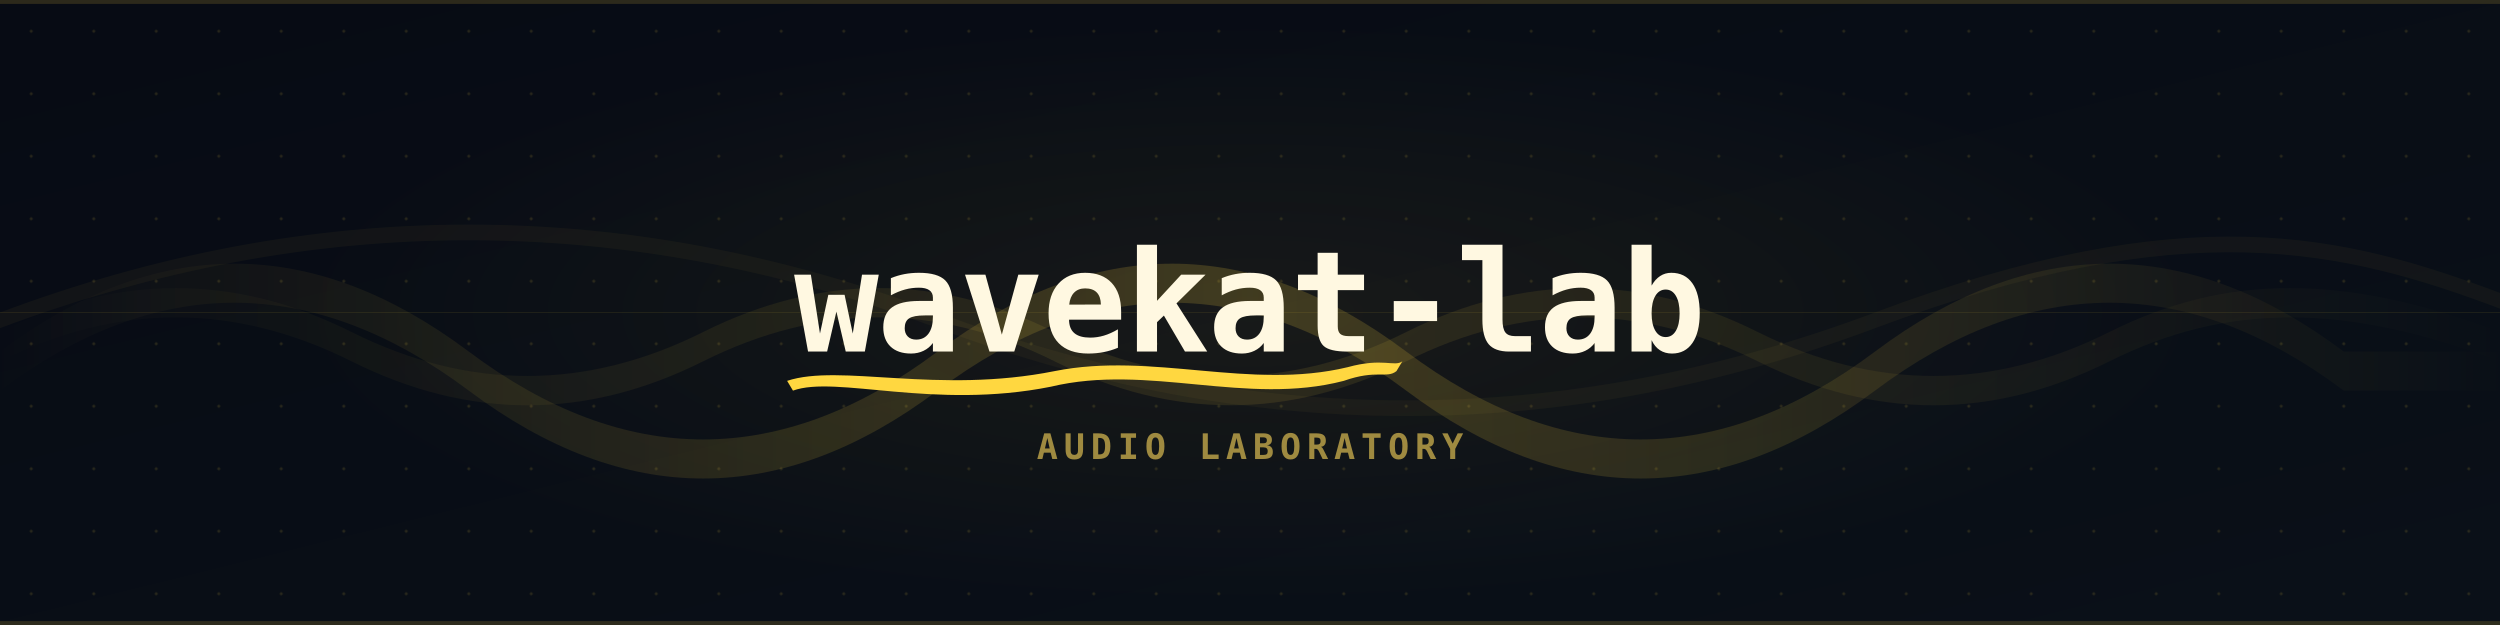
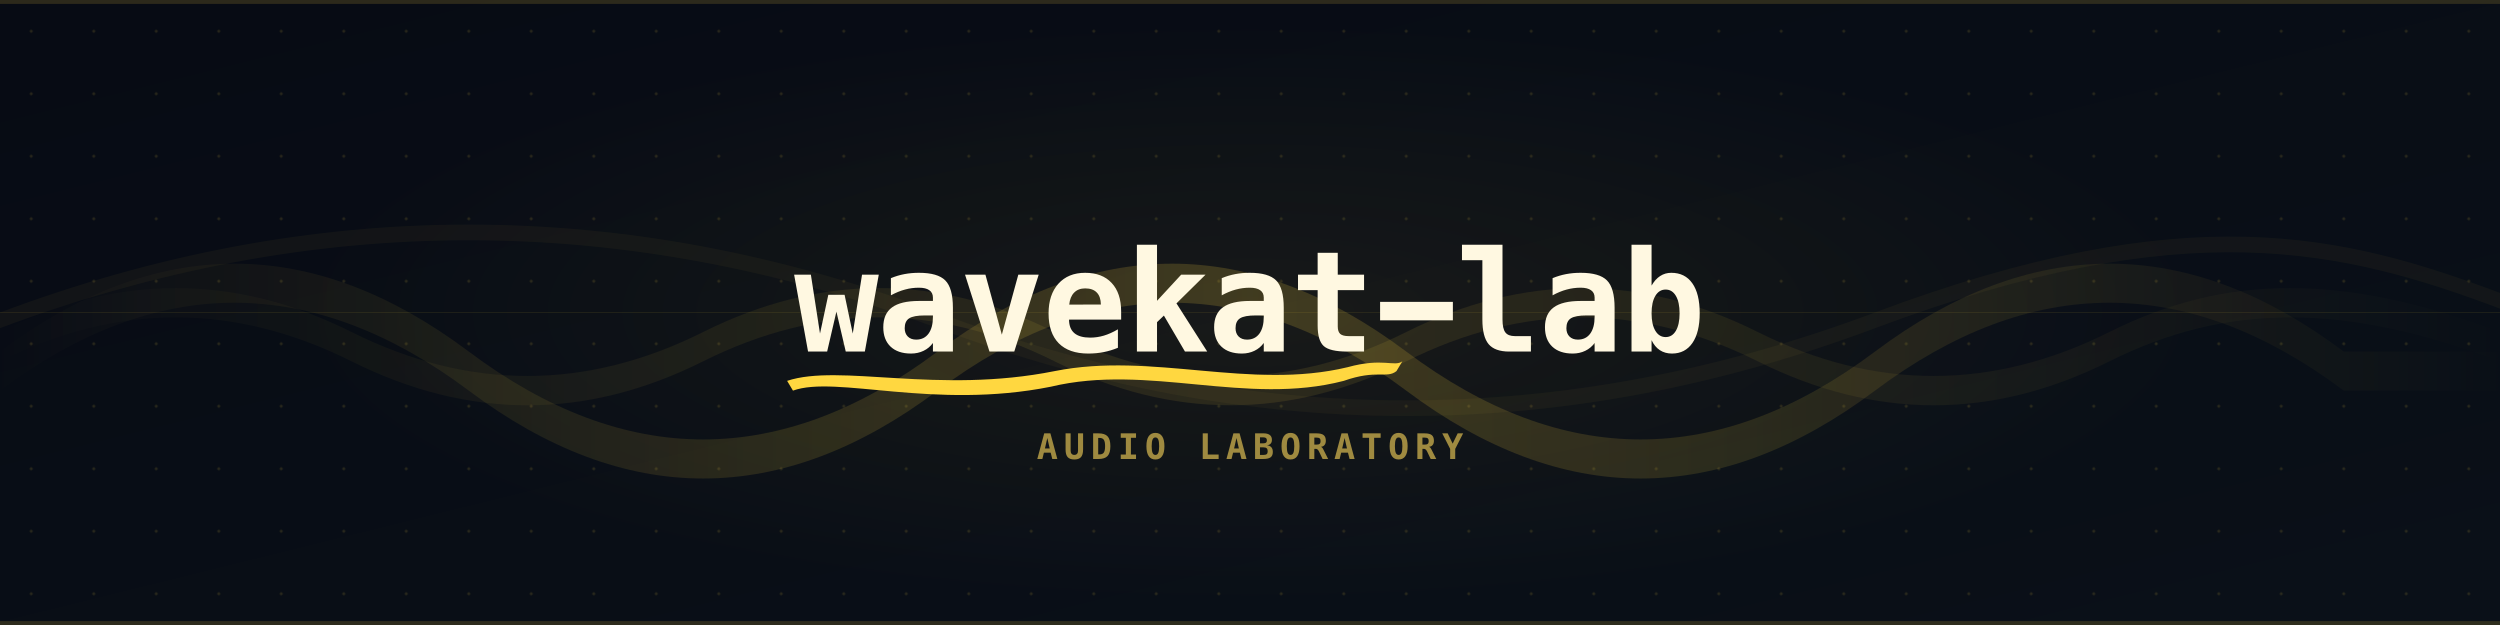
- <svg xmlns="http://www.w3.org/2000/svg" viewBox="0 0 1280 320" width="1280" height="320">
-   <defs>
+ <svg xmlns="http://www.w3.org/2000/svg" viewBox="0 0 1280 320" width="1280" height="320" version="1.1" id="svg19">
+   <defs id="defs14">
    <linearGradient id="bg" x1="0%" y1="0%" x2="100%" y2="100%">
-       <stop offset="0%" stop-color="#070b14" />
-       <stop offset="100%" stop-color="#0a1018" />
+       <stop offset="0%" stop-color="#070b14" id="stop1" />
+       <stop offset="100%" stop-color="#0a1018" id="stop2" />
    </linearGradient>
    <linearGradient id="wave1" x1="0%" y1="0%" x2="100%" y2="0%">
-       <stop offset="0%" stop-color="#ffd740" stop-opacity="0" />
-       <stop offset="30%" stop-color="#ffd740" stop-opacity="0.12" />
-       <stop offset="50%" stop-color="#ffd740" stop-opacity="0.18" />
-       <stop offset="70%" stop-color="#ffd740" stop-opacity="0.12" />
-       <stop offset="100%" stop-color="#ffd740" stop-opacity="0" />
+       <stop offset="0%" stop-color="#ffd740" stop-opacity="0" id="stop3" />
+       <stop offset="30%" stop-color="#ffd740" stop-opacity="0.12" id="stop4" />
+       <stop offset="50%" stop-color="#ffd740" stop-opacity="0.18" id="stop5" />
+       <stop offset="70%" stop-color="#ffd740" stop-opacity="0.12" id="stop6" />
+       <stop offset="100%" stop-color="#ffd740" stop-opacity="0" id="stop7" />
    </linearGradient>
    <linearGradient id="wave2" x1="0%" y1="0%" x2="100%" y2="0%">
-       <stop offset="0%" stop-color="#ffd740" stop-opacity="0" />
-       <stop offset="25%" stop-color="#ffd740" stop-opacity="0.06" />
-       <stop offset="50%" stop-color="#ffd740" stop-opacity="0.10" />
-       <stop offset="75%" stop-color="#ffd740" stop-opacity="0.06" />
-       <stop offset="100%" stop-color="#ffd740" stop-opacity="0" />
+       <stop offset="0%" stop-color="#ffd740" stop-opacity="0" id="stop8" />
+       <stop offset="25%" stop-color="#ffd740" stop-opacity="0.06" id="stop9" />
+       <stop offset="50%" stop-color="#ffd740" stop-opacity="0.10" id="stop10" />
+       <stop offset="75%" stop-color="#ffd740" stop-opacity="0.06" id="stop11" />
+       <stop offset="100%" stop-color="#ffd740" stop-opacity="0" id="stop12" />
    </linearGradient>
    <radialGradient id="glow" cx="50%" cy="50%" r="50%">
-       <stop offset="0%" stop-color="#ffd740" stop-opacity="0.06" />
-       <stop offset="100%" stop-color="#ffd740" stop-opacity="0" />
+       <stop offset="0%" stop-color="#ffd740" stop-opacity="0.06" id="stop13" />
+       <stop offset="100%" stop-color="#ffd740" stop-opacity="0" id="stop14" />
    </radialGradient>
    <pattern id="dots" width="32" height="32" patternUnits="userSpaceOnUse">
-       <circle cx="16" cy="16" r="0.8" fill="#ffd740" opacity="0.12" />
+       <circle cx="16" cy="16" r="0.8" fill="#ffd740" opacity="0.12" id="circle14" />
    </pattern>
  </defs>
-   <rect width="1280" height="320" fill="url(#bg)" />
-   <rect width="1280" height="320" fill="url(#dots)" />
-   <ellipse cx="640" cy="160" rx="500" ry="150" fill="url(#glow)" />
-   <path d="M 0 180 C 80 120, 160 120, 240 180 C 320 240, 400 240, 480 180 C 560 120, 640 120, 720 180 C 800 240, 880 240, 960 180 C 1040 120, 1120 120, 1200 180 L 1280 180 L 1280 200 L 1200 200 C 1120 140, 1040 140, 960 200 C 880 260, 800 260, 720 200 C 640 140, 560 140, 480 200 C 400 260, 320 260, 240 200 C 160 140, 80 140, 0 200 Z" fill="url(#wave1)" />
-   <path d="M 0 170 C 60 140, 120 140, 180 170 C 240 200, 300 200, 360 170 C 420 140, 480 140, 540 170 C 600 200, 660 200, 720 170 C 780 140, 840 140, 900 170 C 960 200, 1020 200, 1080 170 C 1140 140, 1200 140, 1280 170 L 1280 185 C 1200 155, 1140 155, 1080 185 C 1020 215, 960 215, 900 185 C 840 155, 780 155, 720 185 C 660 215, 600 215, 540 185 C 480 155, 420 155, 360 185 C 300 215, 240 215, 180 185 C 120 155, 60 155, 0 185 Z" fill="url(#wave2)" />
-   <path d="M 0 160 C 160 100, 320 100, 480 160 C 640 220, 800 220, 960 160 C 1120 100, 1200 120, 1280 150 L 1280 158 C 1200 128, 1120 108, 960 168 C 800 228, 640 228, 480 168 C 320 108, 160 108, 0 168 Z" fill="#ffd740" opacity="0.04" />
-   <line x1="0" y1="160" x2="1280" y2="160" stroke="#ffd740" stroke-width="0.5" opacity="0.08" />
-   <text x="640" y="180" text-anchor="middle" font-family="'SF Mono','JetBrains Mono','Fira Code','Cascadia Code',monospace" font-size="72" font-weight="700" fill="#fff8e1" letter-spacing="-1">wavekat-lab</text>
-   <path d="M 403 195     C 430 186, 480 202, 540 190     C 590 180, 640 200, 690 188     C 708 183, 714 188, 718 185     L 715 190     C 710 194, 705 189, 688 195     C 638 208, 588 186, 538 198     C 478 210, 428 192, 406 200     Z" fill="#ffd740" />
-   <text x="640" y="235" text-anchor="middle" font-family="'SF Mono','JetBrains Mono','Fira Code','Cascadia Code',monospace" font-size="18" font-weight="700" fill="#9f8a40" letter-spacing="3">AUDIO LABORATORY</text>
-   <rect x="0" y="0" width="1280" height="2" fill="#ffd740" opacity="0.15" />
-   <rect x="0" y="318" width="1280" height="2" fill="#ffd740" opacity="0.15" />
+   <path id="rect14" style="fill:url(#bg)" d="M 0,0 H 1280 V 320 H 0 Z" />
+   <path id="rect15" style="fill:url(#dots)" d="M 0,0 H 1280 V 320 H 0 Z" />
+   <path id="ellipse15" style="fill:url(#glow)" d="M 1140,160 A 500,150 0 0 1 640,310 500,150 0 0 1 140,160 500,150 0 0 1 640,10 500,150 0 0 1 1140,160 Z" />
+   <path d="M 0 180 C 80 120, 160 120, 240 180 C 320 240, 400 240, 480 180 C 560 120, 640 120, 720 180 C 800 240, 880 240, 960 180 C 1040 120, 1120 120, 1200 180 L 1280 180 L 1280 200 L 1200 200 C 1120 140, 1040 140, 960 200 C 880 260, 800 260, 720 200 C 640 140, 560 140, 480 200 C 400 260, 320 260, 240 200 C 160 140, 80 140, 0 200 Z" fill="url(#wave1)" id="path15" />
+   <path d="M 0 170 C 60 140, 120 140, 180 170 C 240 200, 300 200, 360 170 C 420 140, 480 140, 540 170 C 600 200, 660 200, 720 170 C 780 140, 840 140, 900 170 C 960 200, 1020 200, 1080 170 C 1140 140, 1200 140, 1280 170 L 1280 185 C 1200 155, 1140 155, 1080 185 C 1020 215, 960 215, 900 185 C 840 155, 780 155, 720 185 C 660 215, 600 215, 540 185 C 480 155, 420 155, 360 185 C 300 215, 240 215, 180 185 C 120 155, 60 155, 0 185 Z" fill="url(#wave2)" id="path16" />
+   <path d="M 0 160 C 160 100, 320 100, 480 160 C 640 220, 800 220, 960 160 C 1120 100, 1200 120, 1280 150 L 1280 158 C 1200 128, 1120 108, 960 168 C 800 228, 640 228, 480 168 C 320 108, 160 108, 0 168 Z" fill="#ffd740" opacity="0.04" id="path17" />
+   <path id="line17" style="opacity:0.08;stroke:#ffd740;stroke-width:0.5" d="M 0,160 H 1280" />
+   <path d="m 406.588,140.625 h 8.578 l 4.676,30.164 4.254,-19.863 h 8.332 l 4.184,19.863 4.746,-30.164 h 8.578 L 442.799,180 h -9.773 L 428.244,159.539 423.498,180 h -9.773 z m 66.957,20.883 q -5.766,0 -8.051,1.477 -2.285,1.477 -2.285,5.062 0,2.672 1.582,4.254 1.582,1.582 4.289,1.582 4.078,0 6.328,-3.059 2.25,-3.094 2.25,-8.613 v -0.703 z m 14.344,-3.973 V 180 H 477.658 v -4.395 q -1.863,2.602 -4.781,4.008 -2.918,1.406 -6.434,1.406 -6.715,0 -10.477,-3.551 -3.727,-3.551 -3.727,-9.914 0,-6.891 4.465,-10.16 4.465,-3.305 13.816,-3.305 h 7.137 v -1.723 q 0,-2.496 -1.828,-3.762 -1.793,-1.301 -5.309,-1.301 -3.691,0 -7.172,0.949 -3.445,0.914 -7.207,2.953 v -8.789 q 3.41,-1.406 6.926,-2.074 3.516,-0.668 7.453,-0.668 9.598,0 13.465,3.902 3.902,3.902 3.902,13.957 z M 531.818,140.625 519.303,180 h -12.691 L 494.096,140.625 h 10.441 l 8.402,30.727 8.438,-30.727 z m 40.555,37.441 q -3.586,1.477 -7.312,2.215 -3.727,0.738 -7.875,0.738 -9.879,0 -15.117,-5.273 -5.203,-5.309 -5.203,-15.258 0,-9.633 5.027,-15.223 5.027,-5.59 13.711,-5.59 8.754,0 13.57,5.203 4.852,5.168 4.852,14.59 v 4.184 H 547.342 q 0.035,4.641 2.742,6.926 2.707,2.285 8.086,2.285 3.551,0 6.996,-1.02 3.445,-1.02 7.207,-3.234 z m -8.719,-22.148 q -0.07,-4.078 -2.109,-6.152 -2.004,-2.109 -5.941,-2.109 -3.551,0 -5.66,2.18 -2.109,2.145 -2.496,6.117 z m 18.441,-30.621 h 10.301 v 28.723 l 12.375,-13.395 h 12.48 L 602.346,155.32 618.096,180 h -11.391 l -10.793,-18.422 -3.516,3.375 V 180 H 582.096 Z m 60.84,36.211 q -5.766,0 -8.051,1.477 -2.285,1.477 -2.285,5.062 0,2.672 1.582,4.254 1.582,1.582 4.289,1.582 4.078,0 6.328,-3.059 2.25,-3.094 2.25,-8.613 v -0.703 z m 14.344,-3.973 V 180 h -10.23 v -4.395 q -1.863,2.602 -4.781,4.008 -2.918,1.406 -6.434,1.406 -6.715,0 -10.477,-3.551 -3.727,-3.551 -3.727,-9.914 0,-6.891 4.465,-10.16 4.465,-3.305 13.816,-3.305 h 7.137 v -1.723 q 0,-2.496 -1.828,-3.762 -1.793,-1.301 -5.309,-1.301 -3.691,0 -7.172,0.949 -3.445,0.914 -7.207,2.953 v -8.789 q 3.41,-1.406 6.926,-2.074 3.516,-0.668 7.453,-0.668 9.598,0 13.465,3.902 3.902,3.902 3.902,13.957 z m 27.652,-28.09 V 140.625 h 13.465 v 7.91 h -13.465 v 18.633 q 0,2.637 1.266,3.797 1.301,1.125 4.289,1.125 h 7.91 V 180 h -8.648 q -8.859,0 -11.988,-2.812 -3.129,-2.848 -3.129,-10.512 V 148.535 H 664.576 V 140.625 h 10.055 v -11.18 z m 21.676,25.102 h 37.266 v 9.457 h -37.266 z m 52.367,9.035 v -30.375 H 748.533 v -7.91 h 20.742 v 38.285 q 0,4.641 1.441,6.574 1.441,1.934 4.887,1.934 h 8.227 V 180 H 772.721 q -7.348,0 -10.547,-3.797 -3.199,-3.797 -3.199,-12.621 z m 53.352,-2.074 q -5.766,0 -8.051,1.477 -2.285,1.477 -2.285,5.062 0,2.672 1.582,4.254 1.582,1.582 4.289,1.582 4.078,0 6.328,-3.059 2.25,-3.094 2.25,-8.613 v -0.703 z m 14.344,-3.973 V 180 h -10.23 v -4.395 q -1.863,2.602 -4.781,4.008 -2.918,1.406 -6.434,1.406 -6.715,0 -10.477,-3.551 -3.727,-3.551 -3.727,-9.914 0,-6.891 4.465,-10.16 4.465,-3.305 13.816,-3.305 h 7.137 v -1.723 q 0,-2.496 -1.828,-3.762 -1.793,-1.301 -5.309,-1.301 -3.691,0 -7.172,0.949 -3.445,0.914 -7.207,2.953 v -8.789 q 3.41,-1.406 6.926,-2.074 3.516,-0.668 7.453,-0.668 9.598,0 13.465,3.902 3.902,3.902 3.902,13.957 z m 33.277,2.883 q 0,-5.695 -1.898,-8.93 -1.898,-3.234 -5.238,-3.234 -3.34,0 -5.273,3.234 -1.934,3.234 -1.934,8.93 0,5.695 1.934,8.93 1.934,3.234 5.273,3.234 3.34,0 5.238,-3.234 1.898,-3.234 1.898,-8.93 z m -14.344,-14.203 q 1.898,-3.27 4.395,-4.887 2.531,-1.652 5.695,-1.652 6.996,0 10.758,5.344 3.797,5.344 3.797,15.328 0,9.844 -3.727,15.258 -3.727,5.414 -10.477,5.414 -3.551,0 -6.188,-1.723 -2.637,-1.723 -4.254,-5.133 V 180 h -10.266 v -54.703 h 10.266 z" id="text17" style="font-weight:700;font-size:72px;font-family:Menlo, 'SF Mono', 'JetBrains Mono', 'Fira Code', 'Cascadia Code', monospace;letter-spacing:-1;text-anchor:middle;fill:#fff8e1" aria-label="wavekat-lab" />
+   <path d="M 403 195     C 430 186, 480 202, 540 190     C 590 180, 640 200, 690 188     C 708 183, 714 188, 718 185     L 715 190     C 710 194, 705 189, 688 195     C 638 208, 588 186, 538 198     C 478 210, 428 192, 406 200     Z" fill="#ffd740" id="path18" />
+   <path d="m 536.219,224.251 -1.222,5.37 h 2.452 z m -1.582,-2.373 h 3.173 L 541.352,235 h -2.593 l -0.809,-3.243 h -3.472 L 533.688,235 h -2.593 z m 10.937,8.279 v -8.279 h 2.593 v 8.93 q 0,0.984 0.501,1.547 0.501,0.554 1.389,0.554 0.888,0 1.389,-0.554 0.501,-0.562 0.501,-1.547 v -8.93 h 2.593 v 8.279 q 0,2.672 -1.063,3.885 -1.063,1.213 -3.419,1.213 -2.347,0 -3.419,-1.213 -1.063,-1.213 -1.063,-3.885 z m 16.702,-5.941 v 8.446 h 0.703 q 1.529,0 2.18,-0.958 0.65,-0.967 0.65,-3.278 0,-2.294 -0.65,-3.252 -0.65,-0.958 -2.18,-0.958 z m -2.593,-2.338 h 2.777 q 3.217,0 4.632,1.538 1.415,1.529 1.415,5.01 0,3.489 -1.415,5.036 Q 565.677,235 562.46,235 h -2.777 z m 14.145,2.285 v -2.285 h 7.813 v 2.285 h -2.61 v 8.552 h 2.61 V 235 h -7.813 v -2.285 h 2.61 v -8.552 z m 17.739,-0.193 q -0.993,0 -1.45,1.063 -0.457,1.055 -0.457,3.419 0,2.355 0.457,3.419 0.457,1.055 1.45,1.055 1.002,0 1.459,-1.055 0.457,-1.063 0.457,-3.419 0,-2.364 -0.457,-3.419 -0.457,-1.063 -1.459,-1.063 z m -4.605,4.482 q 0,-3.366 1.16,-5.089 1.169,-1.723 3.445,-1.723 2.285,0 3.445,1.723 1.169,1.723 1.169,5.089 0,3.357 -1.169,5.08 -1.16,1.723 -3.445,1.723 -2.276,0 -3.445,-1.723 -1.16,-1.723 -1.16,-5.08 z M 615.804,235 v -13.122 h 2.593 v 10.837 h 5.546 V 235 Z m 17.273,-10.749 -1.222,5.37 h 2.452 z m -1.582,-2.373 h 3.173 L 638.21,235 h -2.593 l -0.809,-3.243 h -3.472 L 630.546,235 h -2.593 z m 13.608,7.163 v 3.885 h 1.723 q 1.239,0 1.731,-0.422 0.501,-0.422 0.501,-1.468 0,-1.063 -0.519,-1.529 -0.519,-0.466 -1.714,-0.466 z m 0,-5.115 v 3.05 h 1.723 q 0.984,0 1.397,-0.352 0.422,-0.352 0.422,-1.16 0,-0.809 -0.431,-1.169 -0.422,-0.369 -1.389,-0.369 z m -2.505,-2.065 h 4.228 q 2.188,0 3.287,0.835 1.107,0.826 1.107,2.479 0,1.266 -0.65,1.978 -0.65,0.712 -1.907,0.826 1.503,0.149 2.259,1.011 0.765,0.861 0.765,2.408 0,1.898 -1.143,2.751 Q 649.401,235 646.826,235 h -4.228 z m 18.152,2.109 q -0.993,0 -1.45,1.063 -0.457,1.055 -0.457,3.419 0,2.355 0.457,3.419 0.457,1.055 1.45,1.055 1.002,0 1.459,-1.055 0.457,-1.063 0.457,-3.419 0,-2.364 -0.457,-3.419 -0.457,-1.063 -1.459,-1.063 z m -4.605,4.482 q 0,-3.366 1.16,-5.089 1.169,-1.723 3.445,-1.723 2.285,0 3.445,1.723 1.169,1.723 1.169,5.089 0,3.357 -1.169,5.08 -1.16,1.723 -3.445,1.723 -2.276,0 -3.445,-1.723 -1.16,-1.723 -1.16,-5.08 z m 20.121,0.352 q 0.387,0.079 0.668,0.369 0.29,0.281 0.703,1.107 L 680.011,235 h -2.848 l -1.582,-3.313 q -0.07,-0.141 -0.185,-0.387 -0.694,-1.485 -1.635,-1.485 h -0.826 V 235 h -2.593 v -13.122 h 3.744 q 2.531,0 3.63,0.896 1.107,0.896 1.107,2.918 0,1.354 -0.659,2.153 -0.659,0.8 -1.898,0.958 z m -3.331,-4.746 v 3.577 h 1.222 q 1.063,0 1.52,-0.413 0.466,-0.422 0.466,-1.38 0,-0.958 -0.457,-1.371 -0.457,-0.413 -1.529,-0.413 z m 15.489,0.193 -1.222,5.37 h 2.452 z m -1.582,-2.373 h 3.173 L 693.558,235 h -2.593 l -0.809,-3.243 h -3.472 L 685.894,235 h -2.593 z M 703.562,235 h -2.593 v -10.854 h -3.331 v -2.268 h 9.255 v 2.268 h -3.331 z m 12.536,-11.03 q -0.993,0 -1.45,1.063 -0.457,1.055 -0.457,3.419 0,2.355 0.457,3.419 0.457,1.055 1.45,1.055 1.002,0 1.459,-1.055 0.457,-1.063 0.457,-3.419 0,-2.364 -0.457,-3.419 -0.457,-1.063 -1.459,-1.063 z m -4.605,4.482 q 0,-3.366 1.16,-5.089 1.169,-1.723 3.445,-1.723 2.285,0 3.445,1.723 1.169,1.723 1.169,5.089 0,3.357 -1.169,5.08 -1.16,1.723 -3.445,1.723 -2.276,0 -3.445,-1.723 -1.16,-1.723 -1.16,-5.08 z m 20.121,0.352 q 0.387,0.079 0.668,0.369 0.29,0.281 0.703,1.107 L 735.358,235 h -2.848 l -1.582,-3.313 q -0.07,-0.141 -0.185,-0.387 -0.694,-1.485 -1.635,-1.485 H 728.283 V 235 h -2.593 v -13.122 h 3.744 q 2.531,0 3.63,0.896 1.107,0.896 1.107,2.918 0,1.354 -0.659,2.153 -0.659,0.8 -1.898,0.958 z m -3.331,-4.746 v 3.577 h 1.222 q 1.063,0 1.521,-0.413 0.466,-0.422 0.466,-1.38 0,-0.958 -0.457,-1.371 -0.457,-0.413 -1.529,-0.413 z m 10.146,-2.18 h 2.795 l 2.549,5.273 2.558,-5.273 h 2.795 l -4.052,7.954 V 235 h -2.593 v -5.168 z" id="text18" style="font-weight:700;font-size:18px;font-family:Menlo, 'SF Mono', 'JetBrains Mono', 'Fira Code', 'Cascadia Code', monospace;letter-spacing:3;text-anchor:middle;fill:#9f8a40" aria-label="AUDIO LABORATORY" />
+   <path id="rect18" style="opacity:0.15;fill:#ffd740" d="M 0,0 H 1280 V 2 H 0 Z" />
+   <path id="rect19" style="opacity:0.15;fill:#ffd740" d="m 0,318 h 1280 v 2 H 0 Z" />
</svg>
